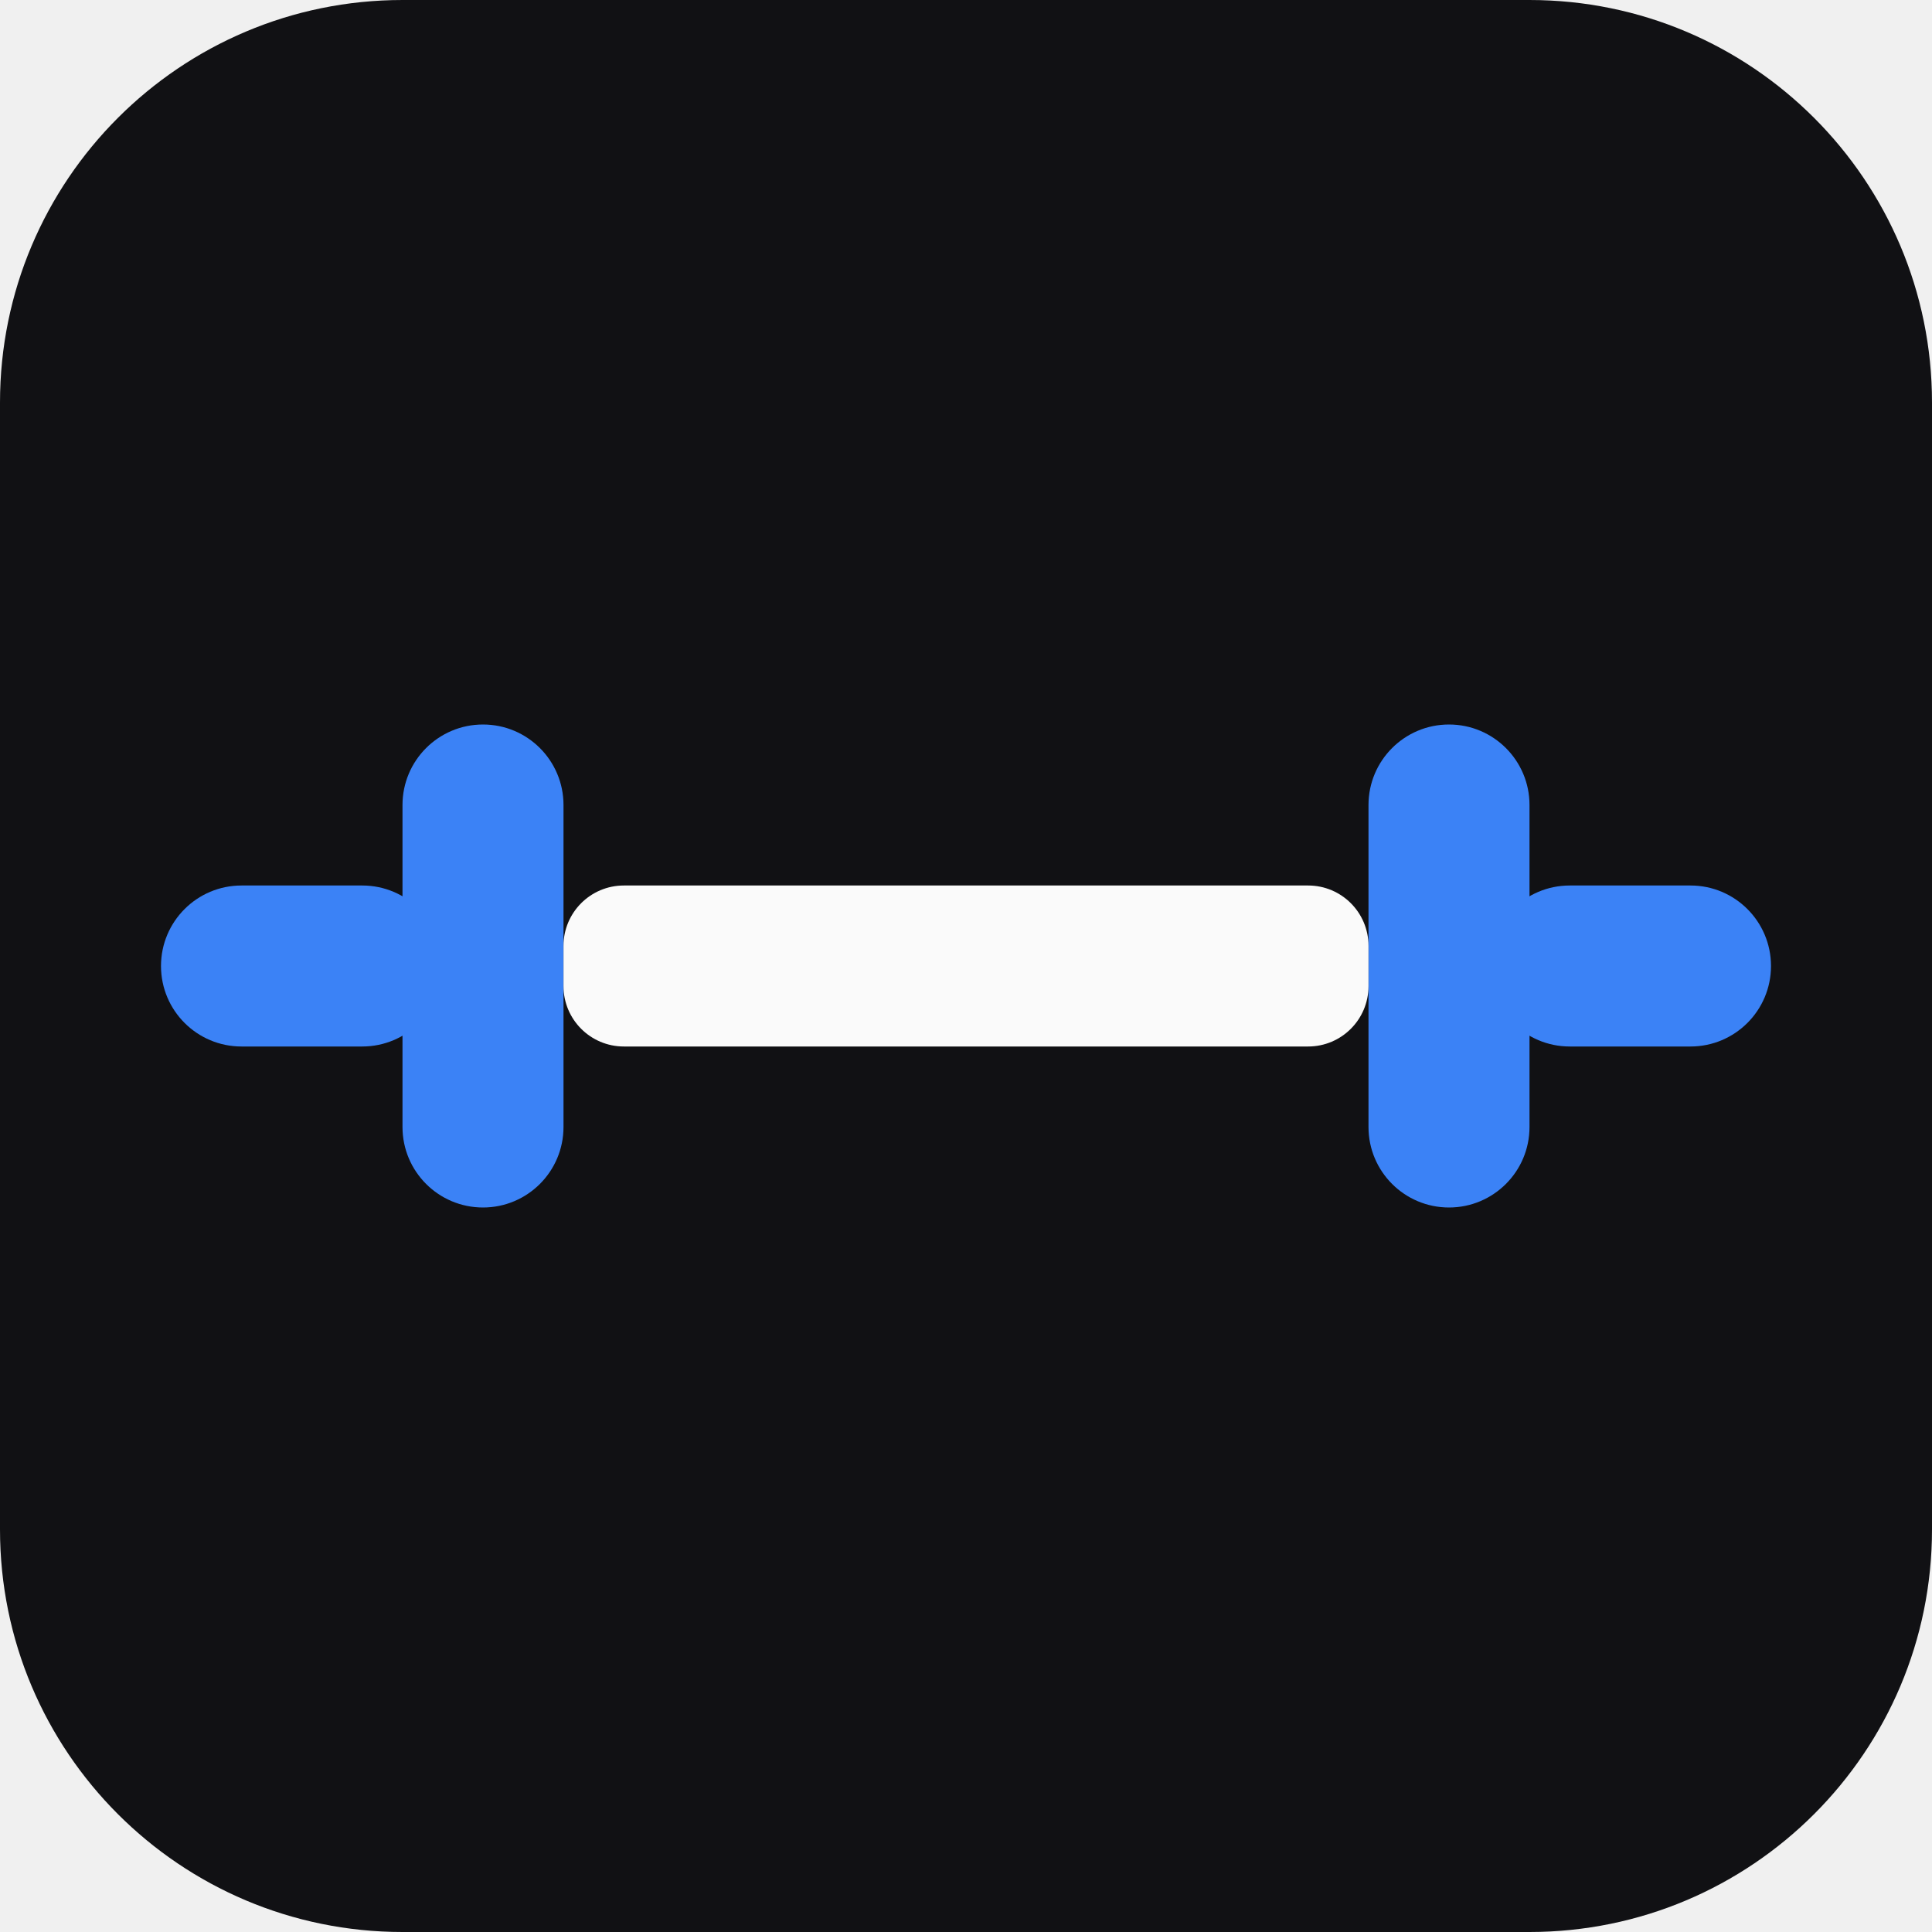
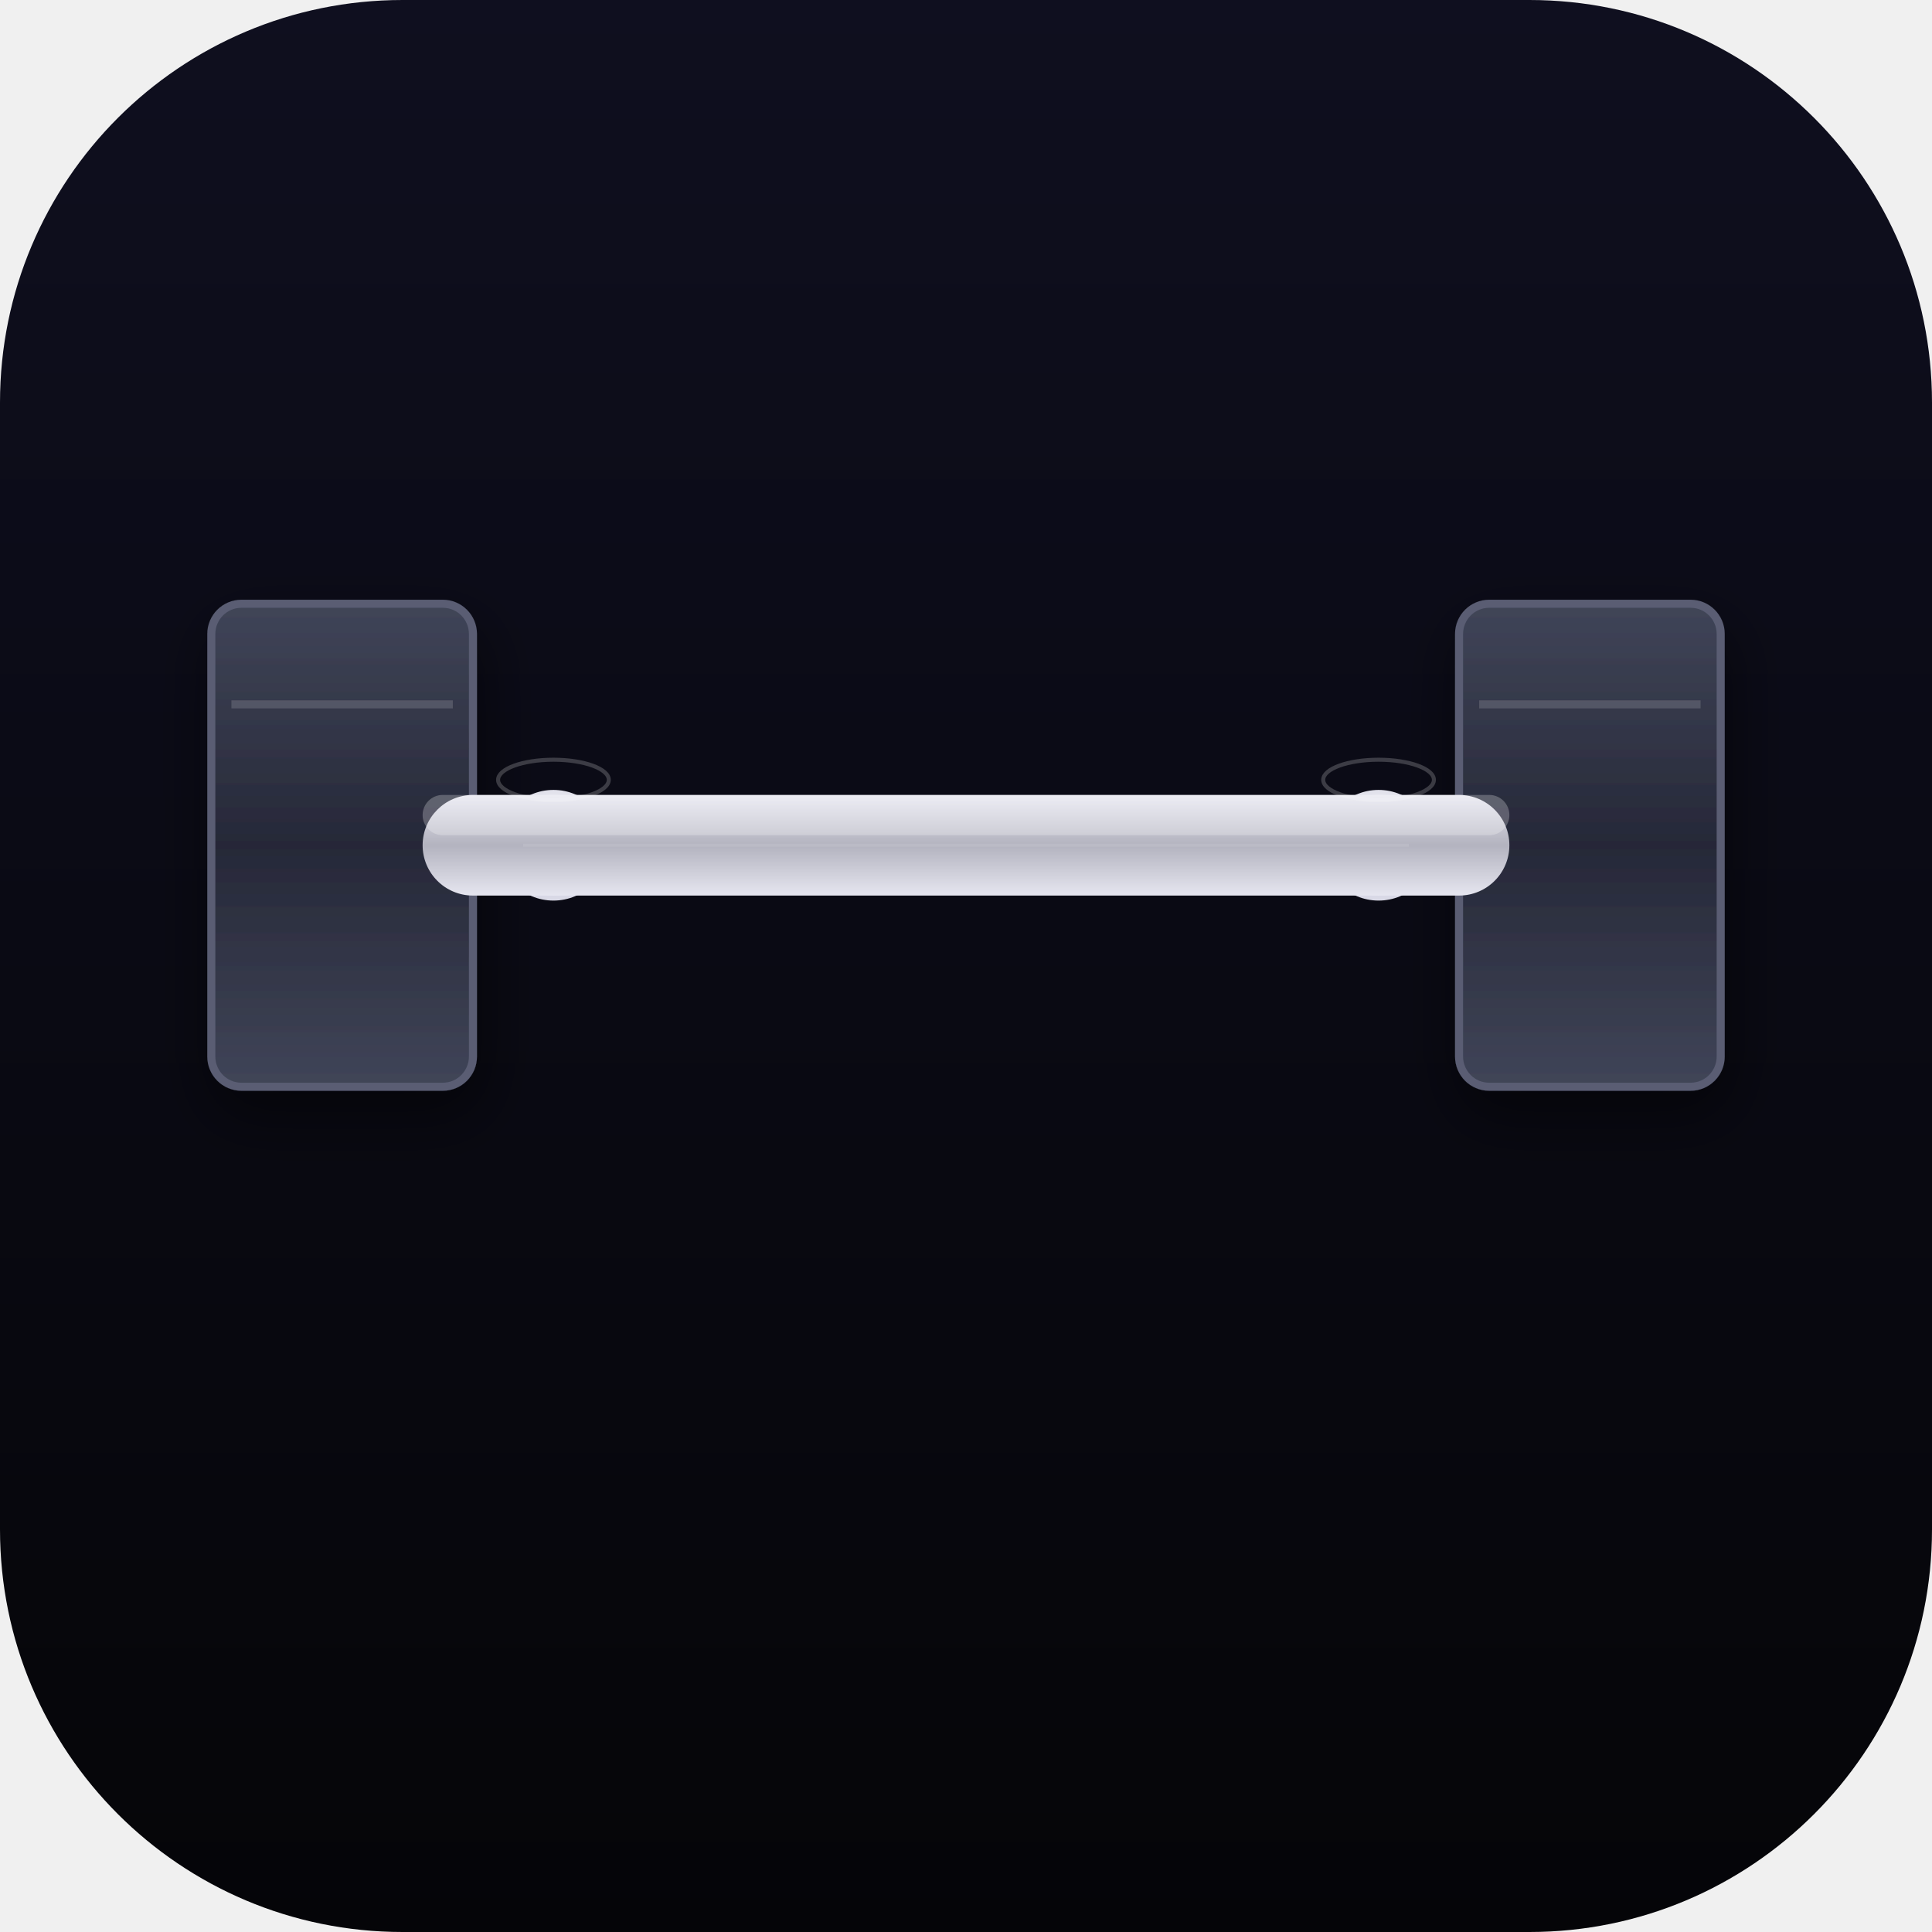
<svg xmlns="http://www.w3.org/2000/svg" viewBox="0 0 192 192" fill="none">
-   <rect width="192" height="192" rx="40" fill="#111114" />
-   <rect x="16" y="88" width="28" height="16" rx="8" fill="#3B82F6" />
-   <rect x="148" y="88" width="28" height="16" rx="8" fill="#3B82F6" />
-   <rect x="40" y="72" width="16" height="48" rx="8" fill="#3B82F6" />
-   <rect x="136" y="72" width="16" height="48" rx="8" fill="#3B82F6" />
-   <rect x="56" y="88" width="80" height="16" rx="6" fill="#FAFAFA" />
+   <defs>
+     <linearGradient id="bgGrad" x1="0%" y1="0%" x2="0%" y2="100%">
+       <stop offset="0%" style="stop-color:#0f0f1f;stop-opacity:1" />
+       <stop offset="100%" style="stop-color:#050508;stop-opacity:1" />
+     </linearGradient>
+     <linearGradient id="barGrad" x1="0%" y1="0%" x2="0%" y2="100%">
+       <stop offset="0%" style="stop-color:#e6e6f0;stop-opacity:1" />
+       <stop offset="50%" style="stop-color:#b3b3bf;stop-opacity:1" />
+       <stop offset="100%" style="stop-color:#e6e6f0;stop-opacity:1" />
+     </linearGradient>
+     <linearGradient id="plateGrad" x1="0%" y1="0%" x2="0%" y2="100%">
+       <stop offset="0%" style="stop-color:#404558;stop-opacity:1" />
+       <stop offset="50%" style="stop-color:#262838;stop-opacity:1" />
+       <stop offset="100%" style="stop-color:#404558;stop-opacity:1" />
+     </linearGradient>
+     <radialGradient id="collarGrad" cx="50%" cy="40%">
+       <stop offset="0%" style="stop-color:#ffffff;stop-opacity:1" />
+       <stop offset="100%" style="stop-color:#d9d9e6;stop-opacity:1" />
+     </radialGradient>
+     <filter id="plateShadow" x="-50%" y="-50%" width="200%" height="200%">
+       <feGaussianBlur in="SourceAlpha" stdDeviation="3" />
+       <feOffset dx="0.5" dy="2.5" result="offsetblur" />
+       <feComponentTransfer>
+         <feFuncA type="linear" slope="0.5" />
+       </feComponentTransfer>
+       <feMerge>
+         <feMergeNode />
+         <feMergeNode in="SourceGraphic" />
+       </feMerge>
+     </filter>
+   </defs>
+   <rect width="192" height="192" rx="40" fill="url(#bgGrad)" />
+   <g filter="url(#plateShadow)">
+     <rect x="21" y="60" width="26" height="48" rx="3" ry="3" fill="url(#plateGrad)" stroke="#5a5d73" stroke-width="0.8" />
+     <line x1="23" y1="70" x2="45" y2="70" stroke="#ffffff" stroke-width="0.8" opacity="0.15" />
+   </g>
+   <g filter="url(#plateShadow)">
+     <rect x="145" y="60" width="26" height="48" rx="3" ry="3" fill="url(#plateGrad)" stroke="#5a5d73" stroke-width="0.8" />
+     <line x1="147" y1="70" x2="169" y2="70" stroke="#ffffff" stroke-width="0.8" opacity="0.15" />
+   </g>
+   <circle cx="55" cy="84" r="5.5" fill="url(#collarGrad)" />
+   <circle cx="55" cy="84" r="4.8" fill="none" stroke="#f0f0f5" stroke-width="0.4" opacity="0.6" />
+   <circle cx="137" cy="84" r="5.5" fill="url(#collarGrad)" />
+   <circle cx="137" cy="84" r="4.8" fill="none" stroke="#f0f0f5" stroke-width="0.4" opacity="0.6" />
+   <g>
+     <rect x="42" y="79" width="108" height="10" rx="5" ry="5" fill="url(#barGrad)" />
+     <rect x="42" y="79" width="108" height="4" rx="2" ry="2" fill="#ffffff" opacity="0.25" />
+     <line x1="52" y1="84" x2="140" y2="84" stroke="#ffffff" stroke-width="0.3" opacity="0.1" />
+   </g>
+   <ellipse cx="55" cy="77.5" rx="5.5" ry="2" fill="none" stroke="#ffffff" stroke-width="0.4" opacity="0.2" />
+   <ellipse cx="137" cy="77.5" rx="5.5" ry="2" fill="none" stroke="#ffffff" stroke-width="0.4" opacity="0.2" />
</svg>
